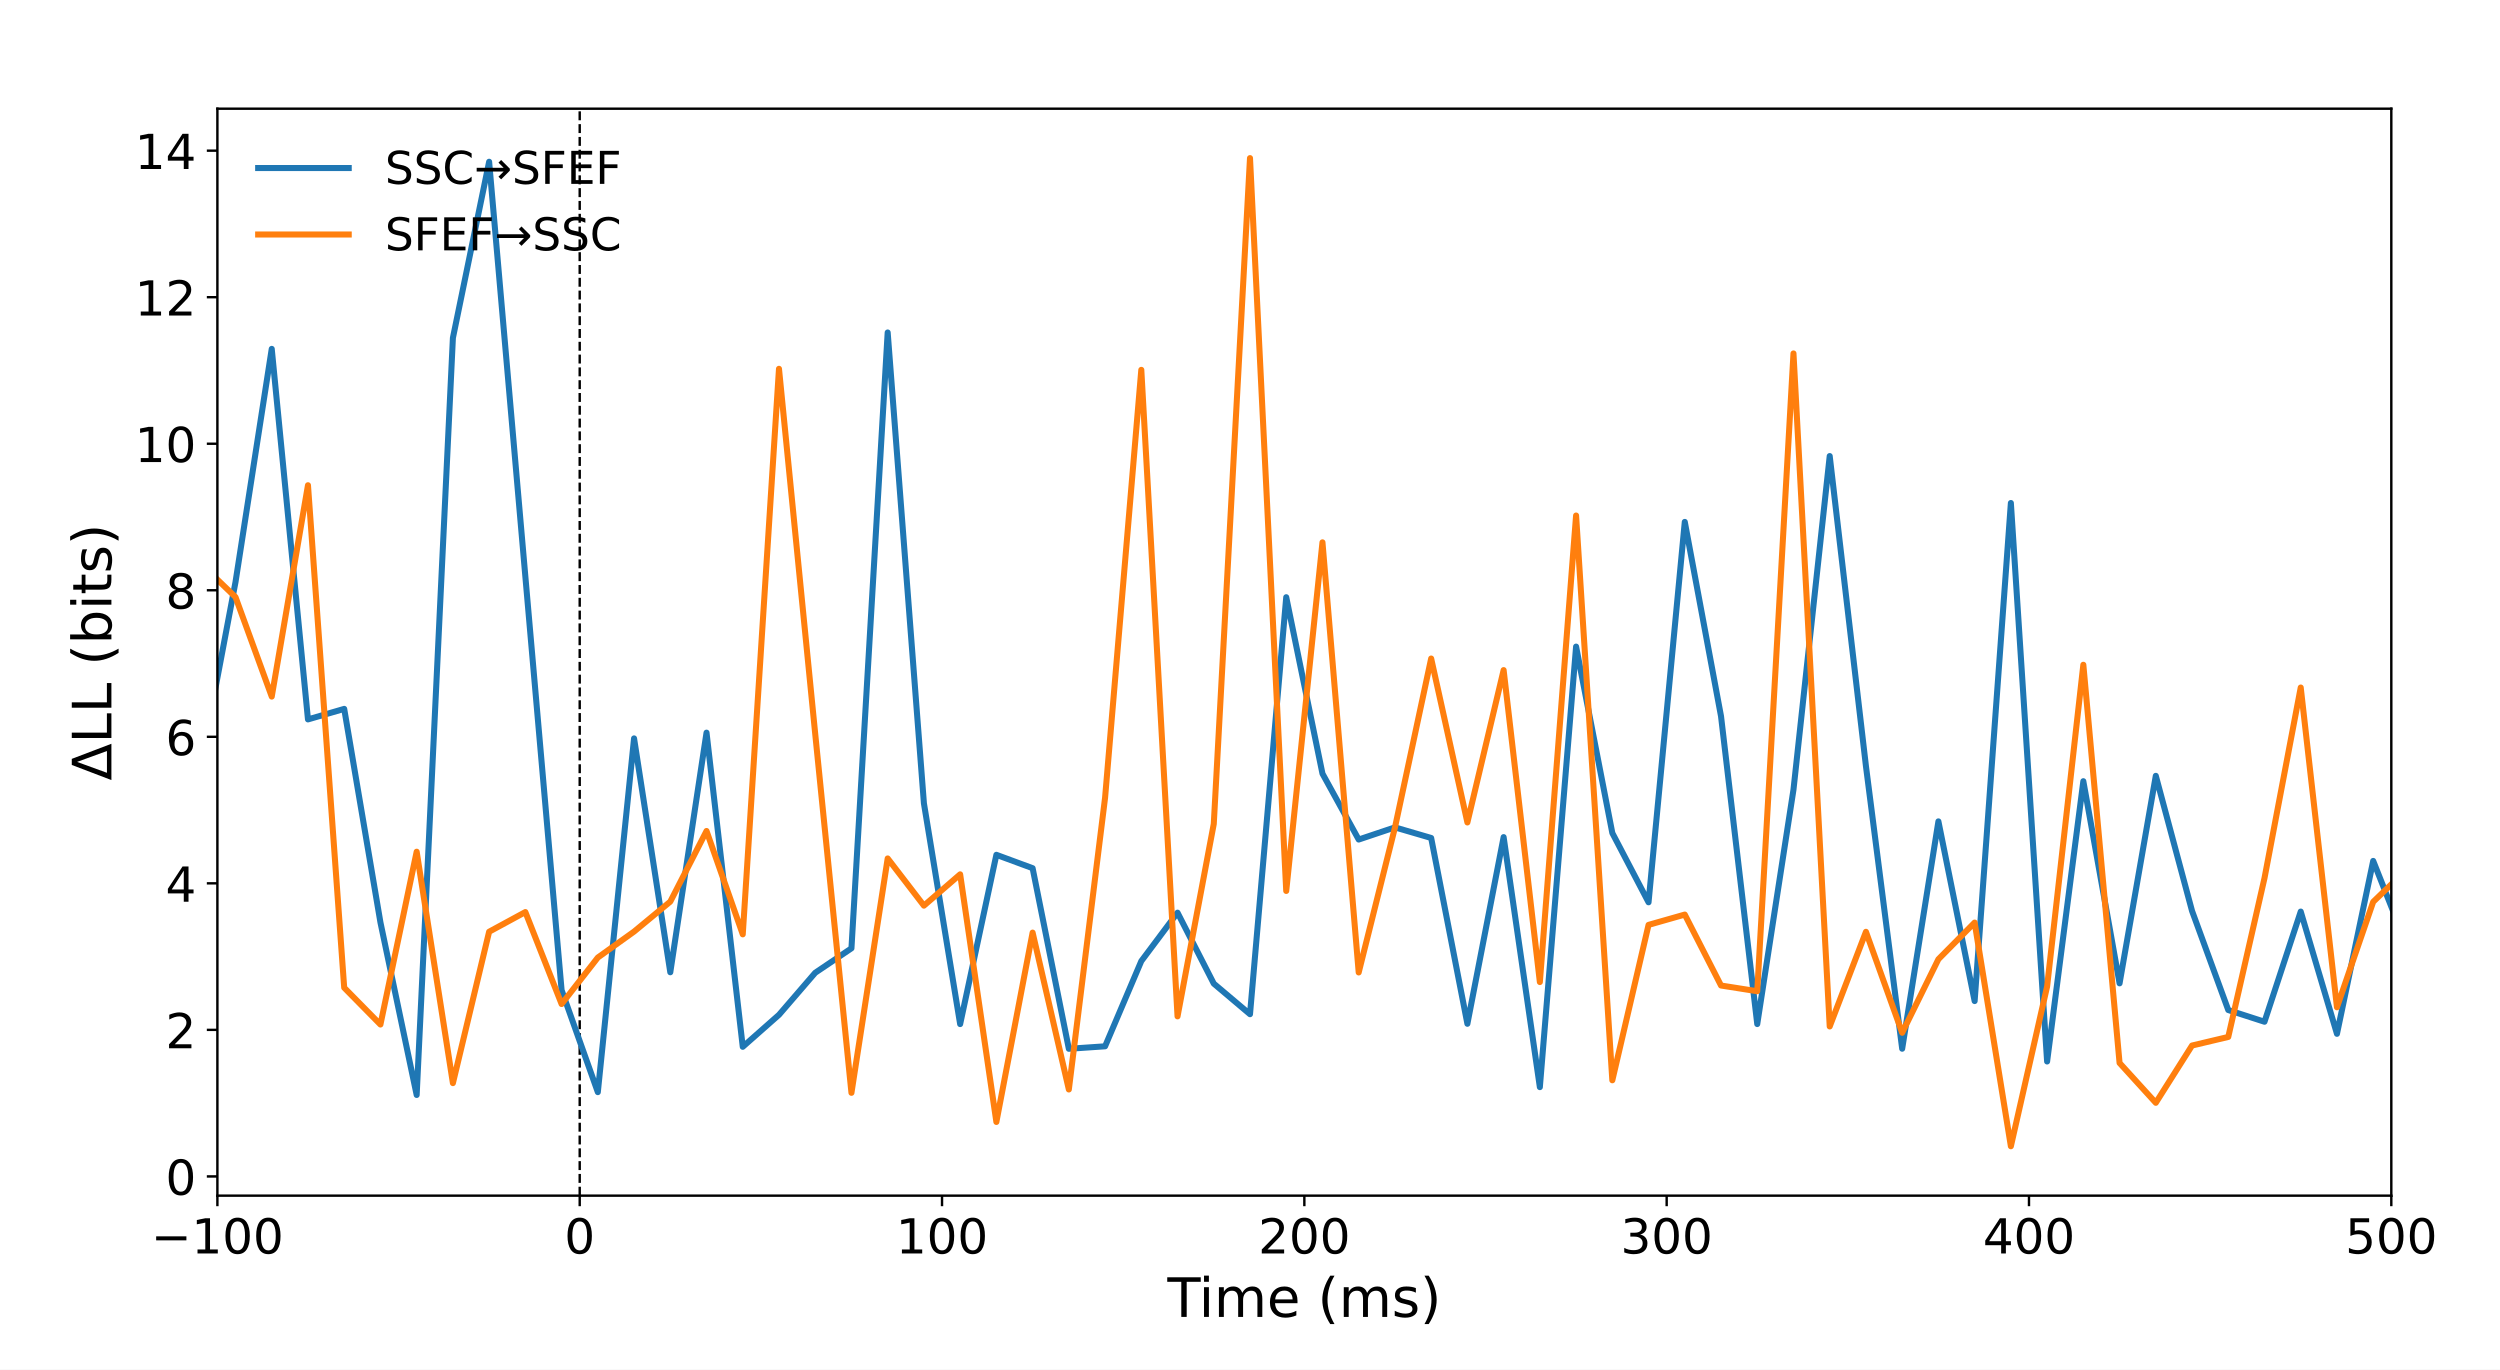
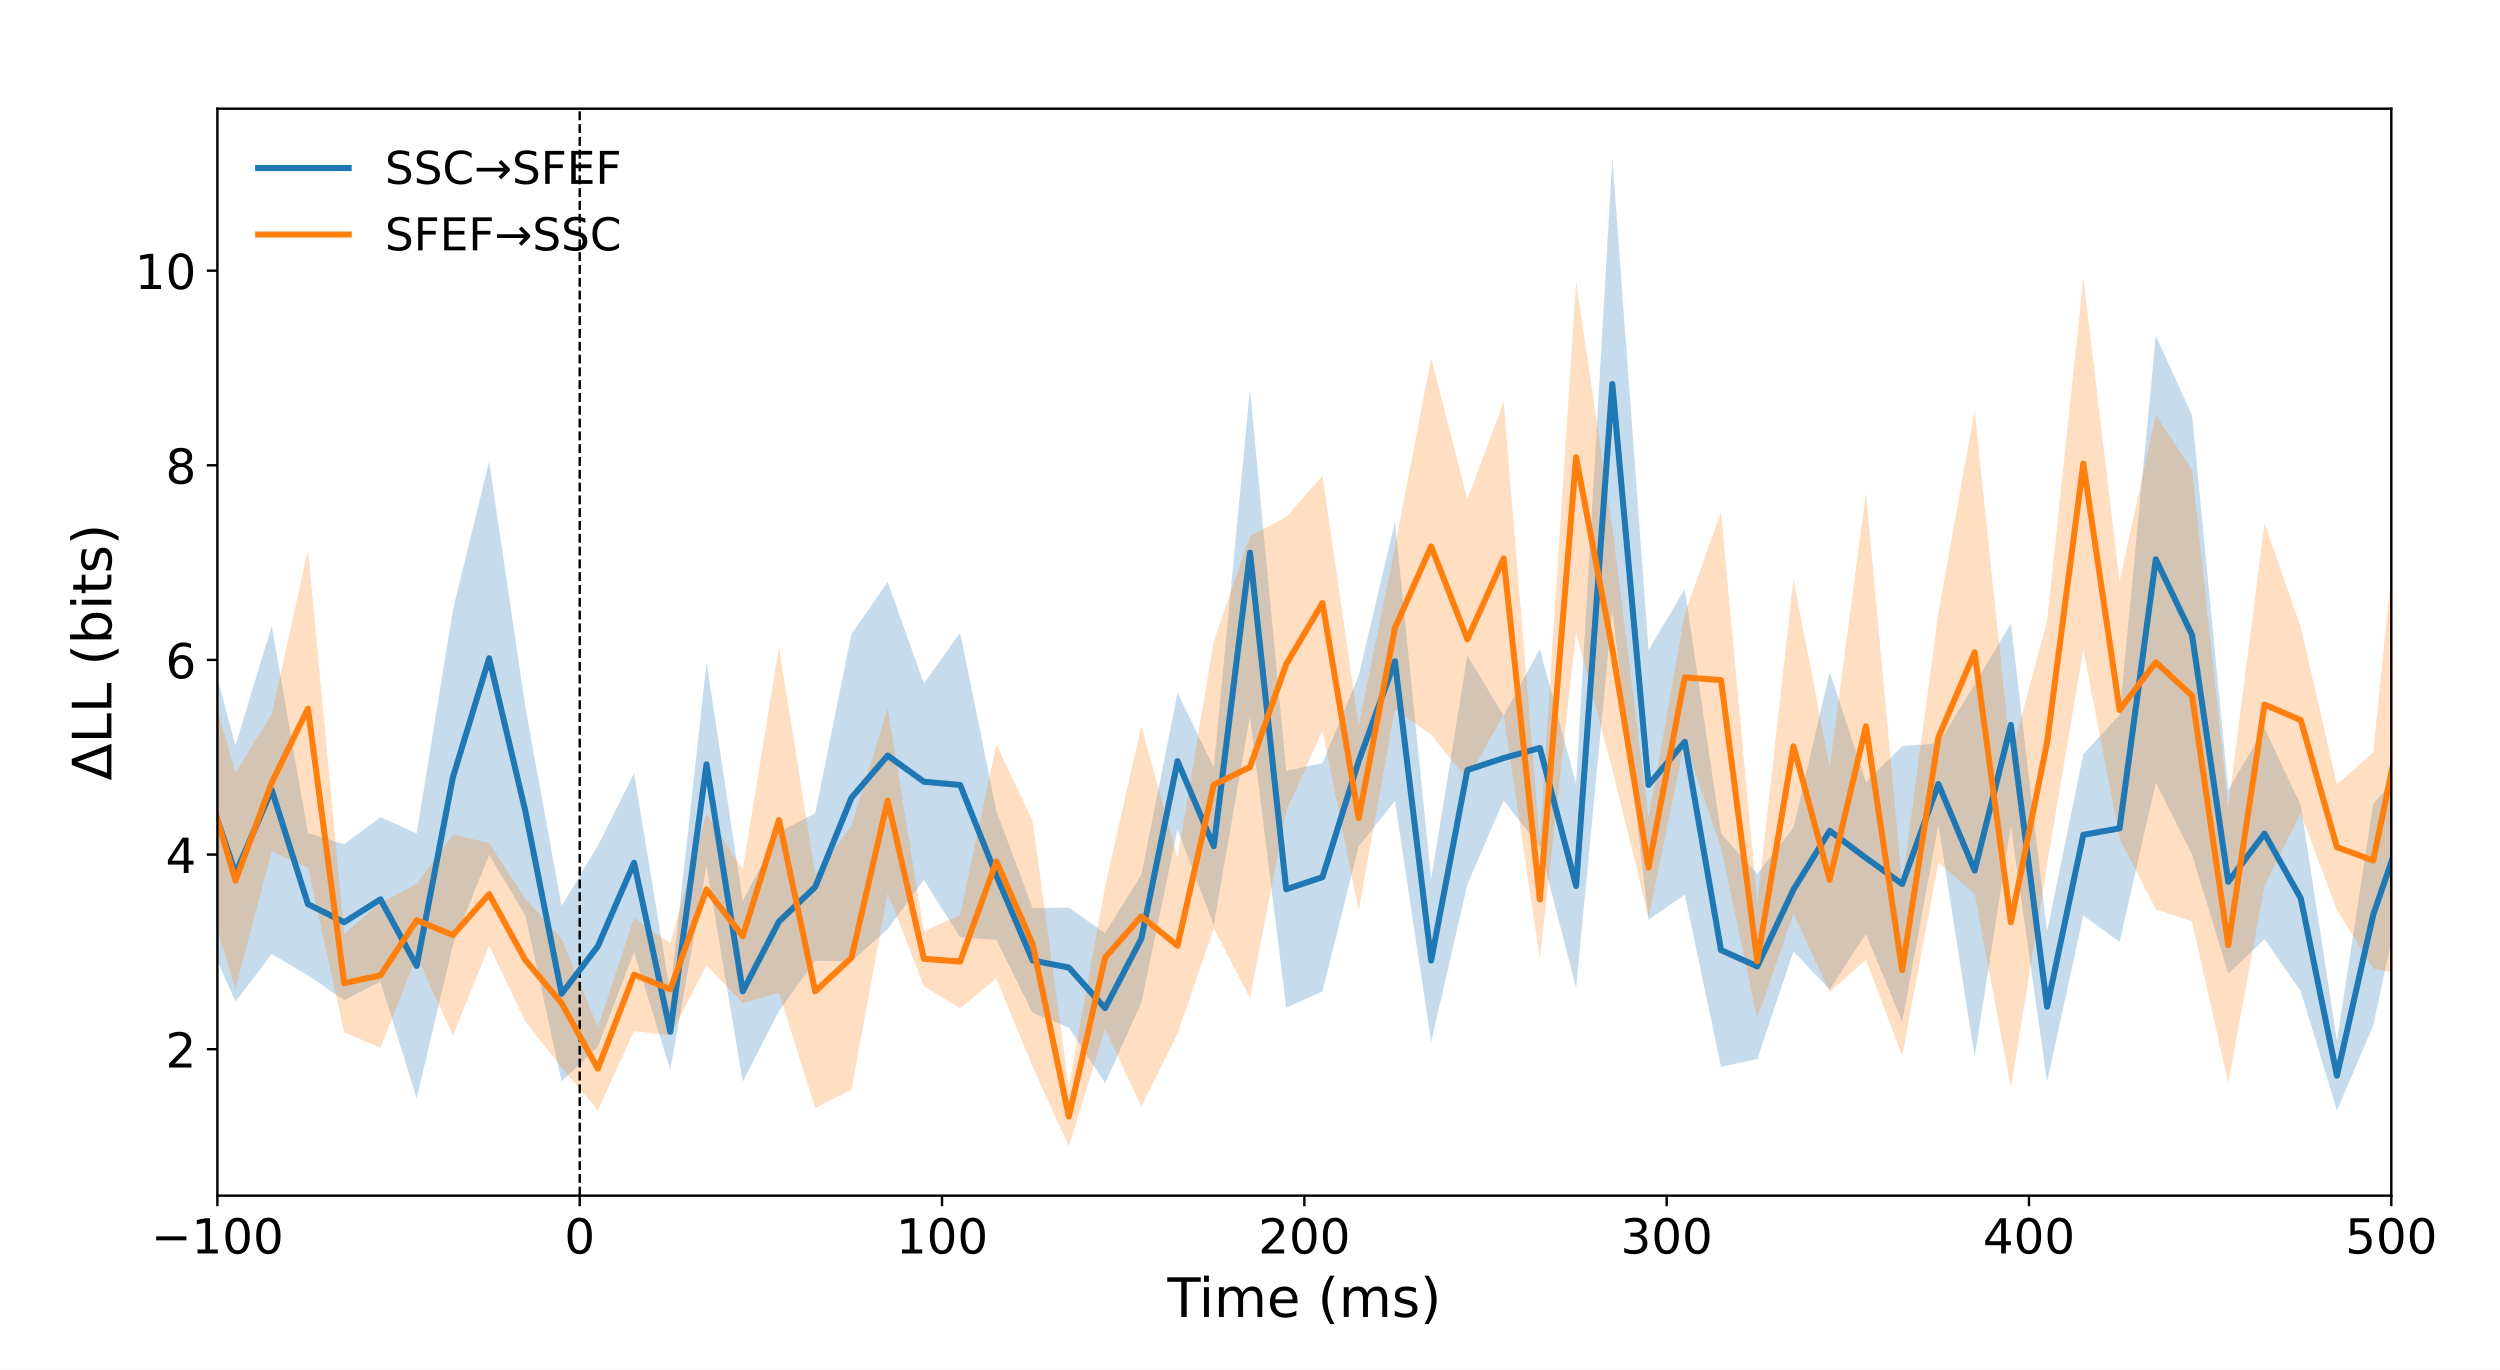
<svg xmlns="http://www.w3.org/2000/svg" xmlns:xlink="http://www.w3.org/1999/xlink" width="828pt" height="453.6pt" viewBox="0 0 828 453.6" version="1.1">
  <defs>
    <style type="text/css">*{stroke-linejoin: round; stroke-linecap: butt}</style>
  </defs>
  <g id="figure_1">
    <g id="patch_1">
      <path d="M 0 453.6  L 828 453.6  L 828 0  L 0 0  z " style="fill: #ffffff" />
    </g>
    <g id="axes_1">
      <g id="patch_2">
        <path d="M 72 396  L 792 396  L 792 36  L 72 36  z " style="fill: #ffffff" />
      </g>
-       <g id="PolyCollection_1" />
-       <g id="PolyCollection_2" />
+       <g id="PolyCollection_1">
+         <path d="M -42 302.568  L -42 354.295  L -30 303.578  L -18 306.637  L -6 315.529  L 6 349.037  L 18 278.063  L 30 324.081  L 42 341.471  L 54 341.111  L 66 304.95  L 78 331.706  L 90 315.959  L 102 323.024  L 114 331.274  L 126 325.066  L 138 363.769  L 150 312.885  L 162 283.133  L 174 303.183  L 186 358.14  L 198 346.695  L 210 315.388  L 222 354.432  L 234 286.882  L 246 358.234  L 258 334.79  L 270 318.21  L 282 318.431  L 294 307.733  L 306 291.477  L 318 310.439  L 330 311.299  L 342 335.429  L 354 340.315  L 366 358.719  L 378 332.106  L 390 274.746  L 402 306.39  L 414 237.159  L 426 333.73  L 438 328.324  L 450 280.378  L 462 265.268  L 474 345.145  L 486 292.917  L 498 265.112  L 510 280.53  L 522 327.219  L 534 202.002  L 546 304.624  L 558 296.316  L 570 353.285  L 582 350.774  L 594 315.135  L 606 327.745  L 618 309.297  L 630 338.43  L 642 273.148  L 654 350.036  L 666 273.642  L 678 358.291  L 690 303.222  L 702 311.968  L 714 259.287  L 726 283.026  L 738 322.463  L 750 311.086  L 762 328.264  L 774 367.792  L 786 339.693  L 798 283.61  L 810 334.758  L 822 328.683  L 834 295.793  L 846 329.808  L 858 290.259  L 870 341.672  L 882 335.462  L 894 282.811  L 906 321.097  L 918 281.111  L 930 367.278  L 942 318.387  L 954 301.311  L 966 329.376  L 978 312.461  L 990 308.35  L 1002 329.005  L 1014 356.318  L 1026 296.206  L 1038 316.893  L 1050 378.461  L 1062 304.834  L 1074 348.144  L 1086 281.392  L 1098 322.662  L 1110 316.905  L 1122 323.392  L 1134 274.799  L 1146 349.034  L 1146 305.293  L 1146 305.293  L 1134 168.289  L 1122 262.739  L 1110 288.316  L 1098 285.691  L 1086 221.375  L 1074 315.387  L 1062 236.646  L 1050 334.186  L 1038 273.027  L 1026 262.159  L 1014 331.252  L 1002 291.151  L 990 139.82  L 978 291.592  L 966 287.305  L 954 183.934  L 942 252.864  L 930 306.497  L 918 226.631  L 906 255.397  L 894 259.051  L 882 298.316  L 870 304.378  L 858 220.015  L 846 245.515  L 834 193.738  L 822 271.209  L 810 284.535  L 798 252.574  L 786 266.265  L 774 344.73  L 762 266.697  L 750 241.106  L 738 261.636  L 726 137.542  L 714 111.205  L 702 236.709  L 690 249.759  L 678 308.537  L 666 206.542  L 654 226.62  L 642 246.169  L 630 247.138  L 618 259.002  L 606 222.581  L 594 274.117  L 582 289.38  L 570 276.072  L 558 195.062  L 546 215.307  L 534 52.364  L 522 259.614  L 510 214.921  L 498 237.027  L 486 217.149  L 474 291.084  L 462 172.78  L 450 223.747  L 438 252.718  L 426 255.322  L 414 128.949  L 402 254.152  L 390 229.467  L 378 289.748  L 366 309.049  L 354 300.601  L 342 300.77  L 330 268.631  L 318 209.541  L 306 226.326  L 294 192.757  L 282 209.994  L 270 269.338  L 258 275.601  L 246 298.405  L 234 219.407  L 222 329.009  L 210 256.099  L 198 280.122  L 186 300.081  L 174 234.183  L 162 152.867  L 150 201.994  L 138 276.044  L 126 270.652  L 114 279.593  L 102 275.918  L 90 207.292  L 78 246.874  L 66 202.404  L 54 297.387  L 42 317.207  L 30 232.862  L 18 209.012  L 6 279.108  L -6 240.082  L -18 198.053  L -30 259.499  L -42 302.568  z " clip-path="url(#p6afe5092a2)" style="fill: #1f77b4; fill-opacity: 0.25" />
+       </g>
+       <g id="PolyCollection_2">
+         <path d="M -42 185.507  L -42 277.44  L -30 333.418  L -18 346.571  L -6 310.092  L 6 348.154  L 18 335.374  L 30 314.396  L 42 343.211  L 54 338.484  L 66 288.765  L 78 327.424  L 90 281.895  L 102 287.379  L 114 341.917  L 126 347.042  L 138 316.772  L 150 342.975  L 162 313.186  L 174 338.335  L 186 353.562  L 198 367.718  L 210 341.538  L 222 342.85  L 234 319.725  L 246 332.193  L 258 328.838  L 270 366.997  L 282 360.901  L 294 295.756  L 306 326.624  L 318 333.961  L 330 324.058  L 342 353.307  L 354 379.636  L 366 340.74  L 378 366.515  L 390 342.364  L 402 307.456  L 414 330.597  L 426 268.752  L 438 241.848  L 450 301.672  L 462 234.828  L 474 243.391  L 486 258.027  L 498 236.75  L 510 317.678  L 522 209.594  L 534 254.829  L 546 303.834  L 558 245.56  L 570 280.9  L 582 337.291  L 594 302.631  L 606 328.586  L 618 317.843  L 630 349.776  L 642 285.657  L 654 296.06  L 666 360.388  L 678 286.167  L 690 215.064  L 702 277.726  L 714 301.174  L 726 305.207  L 738 358.713  L 750 293.427  L 762 269.324  L 774 301.397  L 786 320.752  L 798 323.24  L 810 339.737  L 822 262.938  L 834 325.546  L 846 294.167  L 858 283.613  L 870 311.137  L 882 311.828  L 894 271.883  L 906 334.684  L 918 279.114  L 930 347.485  L 942 313.647  L 954 288.087  L 966 365.016  L 978 342.158  L 990 352.448  L 1002 318.563  L 1014 322.46  L 1026 316.59  L 1038 338.273  L 1050 317.429  L 1062 357.354  L 1074 317.029  L 1086 293.867  L 1098 328.448  L 1110 316.024  L 1122 311.212  L 1134 352.028  L 1146 369.735  L 1146 312.352  L 1146 312.352  L 1134 295.133  L 1122 263.664  L 1110 241.817  L 1098 289.335  L 1086 225.456  L 1074 178.032  L 1062 308.987  L 1050 278.054  L 1038 317.716  L 1026 235.685  L 1014 270.369  L 1002 237.373  L 990 299.559  L 978 298.322  L 966 339.67  L 954 160.216  L 942 245.903  L 930 303.599  L 918 196.797  L 906 250.846  L 894 145.199  L 882 221.093  L 870 232.923  L 858 226.353  L 846 166.884  L 834 250.104  L 822 207.45  L 810 277.507  L 798 130.763  L 786 249.236  L 774 259.802  L 762 207.663  L 750 173.27  L 738 267.364  L 726 155.623  L 714 137.45  L 702 192.533  L 690 92.049  L 678 205.556  L 666 250.497  L 654 136.047  L 642 202.78  L 630 292.809  L 618 163.242  L 606 254.157  L 594 191.77  L 582 299.34  L 570 169.613  L 558 203.177  L 546 270.823  L 534 174.89  L 522 93.267  L 510 278.144  L 498 133.164  L 486 165.418  L 474 118.575  L 462 181.185  L 450 240.261  L 438 157.61  L 426 171.178  L 414 177.553  L 402 212.38  L 390 284.081  L 378 240.443  L 366 293.586  L 354 359.945  L 342 271.928  L 330 246.513  L 318 302.942  L 306 308.514  L 294 234.45  L 282 273.527  L 270 289.681  L 258 214.413  L 246 287.946  L 234 269.488  L 222 312.437  L 210 304.034  L 198 340.149  L 186 310.913  L 174 297.692  L 162 279.16  L 150 276.458  L 138 292.737  L 126 299.06  L 114 309.288  L 102 182.042  L 90 236.459  L 78 255.829  L 66 214.005  L 54 239.965  L 42 328.935  L 30 287.692  L 18 279.846  L 6 282.793  L -6 265.855  L -18 303.022  L -30 284.892  L -42 185.507  z " clip-path="url(#p6afe5092a2)" style="fill: #ff7f0e; fill-opacity: 0.25" />
+       </g>
      <g id="matplotlib.axis_1">
        <g id="xtick_1">
          <g id="line2d_1">
            <defs>
-               <path id="m6b3ba8a323" d="M 0 0  L 0 3.5  " style="stroke: #000000; stroke-width: 0.8" />
-             </defs>
-             <g>
-               <use xlink:href="#m6b3ba8a323" x="72" y="396" style="stroke: #000000; stroke-width: 0.8" />
+               <path id="m793fadb305" d="M 0 0  L 0 3.5  " style="stroke: #000000; stroke-width: 0.8" />
+             </defs>
+             <g>
+               <use xlink:href="#m793fadb305" x="72" y="396" style="stroke: #000000; stroke-width: 0.8" />
            </g>
          </g>
          <g id="text_1">
            <g transform="translate(50.02625 415.1575) scale(0.16 -0.16)">
              <defs>
                <path id="DejaVuSans-2212" d="M 678 2272  L 4684 2272  L 4684 1741  L 678 1741  L 678 2272  z " transform="scale(0.015625)" />
                <path id="DejaVuSans-31" d="M 794 531  L 1825 531  L 1825 4091  L 703 3866  L 703 4441  L 1819 4666  L 2450 4666  L 2450 531  L 3481 531  L 3481 0  L 794 0  L 794 531  z " transform="scale(0.015625)" />
                <path id="DejaVuSans-30" d="M 2034 4250  Q 1547 4250 1301 3770  Q 1056 3291 1056 2328  Q 1056 1369 1301 889  Q 1547 409 2034 409  Q 2525 409 2770 889  Q 3016 1369 3016 2328  Q 3016 3291 2770 3770  Q 2525 4250 2034 4250  z M 2034 4750  Q 2819 4750 3233 4129  Q 3647 3509 3647 2328  Q 3647 1150 3233 529  Q 2819 -91 2034 -91  Q 1250 -91 836 529  Q 422 1150 422 2328  Q 422 3509 836 4129  Q 1250 4750 2034 4750  z " transform="scale(0.015625)" />
              </defs>
              <use xlink:href="#DejaVuSans-2212" />
              <use xlink:href="#DejaVuSans-31" x="83.789" />
              <use xlink:href="#DejaVuSans-30" x="147.412" />
              <use xlink:href="#DejaVuSans-30" x="211.035" />
            </g>
          </g>
        </g>
        <g id="xtick_2">
          <g id="line2d_2">
            <g>
-               <use xlink:href="#m6b3ba8a323" x="192" y="396" style="stroke: #000000; stroke-width: 0.8" />
+               <use xlink:href="#m793fadb305" x="192" y="396" style="stroke: #000000; stroke-width: 0.8" />
            </g>
          </g>
          <g id="text_2">
            <g transform="translate(186.91 415.1575) scale(0.16 -0.16)">
              <use xlink:href="#DejaVuSans-30" />
            </g>
          </g>
        </g>
        <g id="xtick_3">
          <g id="line2d_3">
            <g>
-               <use xlink:href="#m6b3ba8a323" x="312" y="396" style="stroke: #000000; stroke-width: 0.8" />
+               <use xlink:href="#m793fadb305" x="312" y="396" style="stroke: #000000; stroke-width: 0.8" />
            </g>
          </g>
          <g id="text_3">
            <g transform="translate(296.73 415.1575) scale(0.16 -0.16)">
              <use xlink:href="#DejaVuSans-31" />
              <use xlink:href="#DejaVuSans-30" x="63.623" />
              <use xlink:href="#DejaVuSans-30" x="127.246" />
            </g>
          </g>
        </g>
        <g id="xtick_4">
          <g id="line2d_4">
            <g>
-               <use xlink:href="#m6b3ba8a323" x="432" y="396" style="stroke: #000000; stroke-width: 0.8" />
+               <use xlink:href="#m793fadb305" x="432" y="396" style="stroke: #000000; stroke-width: 0.8" />
            </g>
          </g>
          <g id="text_4">
            <g transform="translate(416.73 415.1575) scale(0.16 -0.16)">
              <defs>
                <path id="DejaVuSans-32" d="M 1228 531  L 3431 531  L 3431 0  L 469 0  L 469 531  Q 828 903 1448 1529  Q 2069 2156 2228 2338  Q 2531 2678 2651 2914  Q 2772 3150 2772 3378  Q 2772 3750 2511 3984  Q 2250 4219 1831 4219  Q 1534 4219 1204 4116  Q 875 4013 500 3803  L 500 4441  Q 881 4594 1212 4672  Q 1544 4750 1819 4750  Q 2544 4750 2975 4387  Q 3406 4025 3406 3419  Q 3406 3131 3298 2873  Q 3191 2616 2906 2266  Q 2828 2175 2409 1742  Q 1991 1309 1228 531  z " transform="scale(0.015625)" />
              </defs>
              <use xlink:href="#DejaVuSans-32" />
              <use xlink:href="#DejaVuSans-30" x="63.623" />
              <use xlink:href="#DejaVuSans-30" x="127.246" />
            </g>
          </g>
        </g>
        <g id="xtick_5">
          <g id="line2d_5">
            <g>
-               <use xlink:href="#m6b3ba8a323" x="552" y="396" style="stroke: #000000; stroke-width: 0.8" />
+               <use xlink:href="#m793fadb305" x="552" y="396" style="stroke: #000000; stroke-width: 0.8" />
            </g>
          </g>
          <g id="text_5">
            <g transform="translate(536.73 415.1575) scale(0.16 -0.16)">
              <defs>
                <path id="DejaVuSans-33" d="M 2597 2516  Q 3050 2419 3304 2112  Q 3559 1806 3559 1356  Q 3559 666 3084 287  Q 2609 -91 1734 -91  Q 1441 -91 1130 -33  Q 819 25 488 141  L 488 750  Q 750 597 1062 519  Q 1375 441 1716 441  Q 2309 441 2620 675  Q 2931 909 2931 1356  Q 2931 1769 2642 2001  Q 2353 2234 1838 2234  L 1294 2234  L 1294 2753  L 1863 2753  Q 2328 2753 2575 2939  Q 2822 3125 2822 3475  Q 2822 3834 2567 4026  Q 2313 4219 1838 4219  Q 1578 4219 1281 4162  Q 984 4106 628 3988  L 628 4550  Q 988 4650 1302 4700  Q 1616 4750 1894 4750  Q 2613 4750 3031 4423  Q 3450 4097 3450 3541  Q 3450 3153 3228 2886  Q 3006 2619 2597 2516  z " transform="scale(0.015625)" />
              </defs>
              <use xlink:href="#DejaVuSans-33" />
              <use xlink:href="#DejaVuSans-30" x="63.623" />
              <use xlink:href="#DejaVuSans-30" x="127.246" />
            </g>
          </g>
        </g>
        <g id="xtick_6">
          <g id="line2d_6">
            <g>
-               <use xlink:href="#m6b3ba8a323" x="672" y="396" style="stroke: #000000; stroke-width: 0.8" />
+               <use xlink:href="#m793fadb305" x="672" y="396" style="stroke: #000000; stroke-width: 0.8" />
            </g>
          </g>
          <g id="text_6">
            <g transform="translate(656.73 415.1575) scale(0.16 -0.16)">
              <defs>
                <path id="DejaVuSans-34" d="M 2419 4116  L 825 1625  L 2419 1625  L 2419 4116  z M 2253 4666  L 3047 4666  L 3047 1625  L 3713 1625  L 3713 1100  L 3047 1100  L 3047 0  L 2419 0  L 2419 1100  L 313 1100  L 313 1709  L 2253 4666  z " transform="scale(0.015625)" />
              </defs>
              <use xlink:href="#DejaVuSans-34" />
              <use xlink:href="#DejaVuSans-30" x="63.623" />
              <use xlink:href="#DejaVuSans-30" x="127.246" />
            </g>
          </g>
        </g>
        <g id="xtick_7">
          <g id="line2d_7">
            <g>
-               <use xlink:href="#m6b3ba8a323" x="792" y="396" style="stroke: #000000; stroke-width: 0.8" />
+               <use xlink:href="#m793fadb305" x="792" y="396" style="stroke: #000000; stroke-width: 0.8" />
            </g>
          </g>
          <g id="text_7">
            <g transform="translate(776.73 415.1575) scale(0.16 -0.16)">
              <defs>
                <path id="DejaVuSans-35" d="M 691 4666  L 3169 4666  L 3169 4134  L 1269 4134  L 1269 2991  Q 1406 3038 1543 3061  Q 1681 3084 1819 3084  Q 2600 3084 3056 2656  Q 3513 2228 3513 1497  Q 3513 744 3044 326  Q 2575 -91 1722 -91  Q 1428 -91 1123 -41  Q 819 9 494 109  L 494 744  Q 775 591 1075 516  Q 1375 441 1709 441  Q 2250 441 2565 725  Q 2881 1009 2881 1497  Q 2881 1984 2565 2268  Q 2250 2553 1709 2553  Q 1456 2553 1204 2497  Q 953 2441 691 2322  L 691 4666  z " transform="scale(0.015625)" />
              </defs>
              <use xlink:href="#DejaVuSans-35" />
              <use xlink:href="#DejaVuSans-30" x="63.623" />
              <use xlink:href="#DejaVuSans-30" x="127.246" />
            </g>
          </g>
        </g>
        <g id="text_8">
          <g transform="translate(386.6414 436.1622) scale(0.18 -0.18)">
            <defs>
              <path id="DejaVuSans-54" d="M -19 4666  L 3928 4666  L 3928 4134  L 2272 4134  L 2272 0  L 1638 0  L 1638 4134  L -19 4134  L -19 4666  z " transform="scale(0.015625)" />
              <path id="DejaVuSans-69" d="M 603 3500  L 1178 3500  L 1178 0  L 603 0  L 603 3500  z M 603 4863  L 1178 4863  L 1178 4134  L 603 4134  L 603 4863  z " transform="scale(0.015625)" />
              <path id="DejaVuSans-6d" d="M 3328 2828  Q 3544 3216 3844 3400  Q 4144 3584 4550 3584  Q 5097 3584 5394 3201  Q 5691 2819 5691 2113  L 5691 0  L 5113 0  L 5113 2094  Q 5113 2597 4934 2840  Q 4756 3084 4391 3084  Q 3944 3084 3684 2787  Q 3425 2491 3425 1978  L 3425 0  L 2847 0  L 2847 2094  Q 2847 2600 2669 2842  Q 2491 3084 2119 3084  Q 1678 3084 1418 2786  Q 1159 2488 1159 1978  L 1159 0  L 581 0  L 581 3500  L 1159 3500  L 1159 2956  Q 1356 3278 1631 3431  Q 1906 3584 2284 3584  Q 2666 3584 2933 3390  Q 3200 3197 3328 2828  z " transform="scale(0.015625)" />
              <path id="DejaVuSans-65" d="M 3597 1894  L 3597 1613  L 953 1613  Q 991 1019 1311 708  Q 1631 397 2203 397  Q 2534 397 2845 478  Q 3156 559 3463 722  L 3463 178  Q 3153 47 2828 -22  Q 2503 -91 2169 -91  Q 1331 -91 842 396  Q 353 884 353 1716  Q 353 2575 817 3079  Q 1281 3584 2069 3584  Q 2775 3584 3186 3129  Q 3597 2675 3597 1894  z M 3022 2063  Q 3016 2534 2758 2815  Q 2500 3097 2075 3097  Q 1594 3097 1305 2825  Q 1016 2553 972 2059  L 3022 2063  z " transform="scale(0.015625)" />
              <path id="DejaVuSans-20" transform="scale(0.015625)" />
              <path id="DejaVuSans-28" d="M 1984 4856  Q 1566 4138 1362 3434  Q 1159 2731 1159 2009  Q 1159 1288 1364 580  Q 1569 -128 1984 -844  L 1484 -844  Q 1016 -109 783 600  Q 550 1309 550 2009  Q 550 2706 781 3412  Q 1013 4119 1484 4856  L 1984 4856  z " transform="scale(0.015625)" />
              <path id="DejaVuSans-73" d="M 2834 3397  L 2834 2853  Q 2591 2978 2328 3040  Q 2066 3103 1784 3103  Q 1356 3103 1142 2972  Q 928 2841 928 2578  Q 928 2378 1081 2264  Q 1234 2150 1697 2047  L 1894 2003  Q 2506 1872 2764 1633  Q 3022 1394 3022 966  Q 3022 478 2636 193  Q 2250 -91 1575 -91  Q 1294 -91 989 -36  Q 684 19 347 128  L 347 722  Q 666 556 975 473  Q 1284 391 1588 391  Q 1994 391 2212 530  Q 2431 669 2431 922  Q 2431 1156 2273 1281  Q 2116 1406 1581 1522  L 1381 1569  Q 847 1681 609 1914  Q 372 2147 372 2553  Q 372 3047 722 3315  Q 1072 3584 1716 3584  Q 2034 3584 2315 3537  Q 2597 3491 2834 3397  z " transform="scale(0.015625)" />
              <path id="DejaVuSans-29" d="M 513 4856  L 1013 4856  Q 1481 4119 1714 3412  Q 1947 2706 1947 2009  Q 1947 1309 1714 600  Q 1481 -109 1013 -844  L 513 -844  Q 928 -128 1133 580  Q 1338 1288 1338 2009  Q 1338 2731 1133 3434  Q 928 4138 513 4856  z " transform="scale(0.015625)" />
            </defs>
            <use xlink:href="#DejaVuSans-54" />
            <use xlink:href="#DejaVuSans-69" x="57.959" />
            <use xlink:href="#DejaVuSans-6d" x="85.742" />
            <use xlink:href="#DejaVuSans-65" x="183.154" />
            <use xlink:href="#DejaVuSans-20" x="244.678" />
            <use xlink:href="#DejaVuSans-28" x="276.465" />
            <use xlink:href="#DejaVuSans-6d" x="315.479" />
            <use xlink:href="#DejaVuSans-73" x="412.891" />
            <use xlink:href="#DejaVuSans-29" x="464.99" />
          </g>
        </g>
      </g>
      <g id="matplotlib.axis_2">
        <g id="ytick_1">
          <g id="line2d_8">
            <defs>
-               <path id="m981b93da5c" d="M 0 0  L -3.5 0  " style="stroke: #000000; stroke-width: 0.8" />
-             </defs>
-             <g>
-               <use xlink:href="#m981b93da5c" x="72" y="389.634" style="stroke: #000000; stroke-width: 0.8" />
+               <path id="m6cbf7c91c3" d="M 0 0  L -3.5 0  " style="stroke: #000000; stroke-width: 0.8" />
+             </defs>
+             <g>
+               <use xlink:href="#m6cbf7c91c3" x="72" y="347.494" style="stroke: #000000; stroke-width: 0.8" />
            </g>
          </g>
          <g id="text_9">
-             <g transform="translate(54.82 395.7128) scale(0.16 -0.16)">
-               <use xlink:href="#DejaVuSans-30" />
+             <g transform="translate(54.82 353.5724) scale(0.16 -0.16)">
+               <use xlink:href="#DejaVuSans-32" />
            </g>
          </g>
        </g>
        <g id="ytick_2">
          <g id="line2d_9">
            <g>
-               <use xlink:href="#m981b93da5c" x="72" y="341.1" style="stroke: #000000; stroke-width: 0.8" />
+               <use xlink:href="#m6cbf7c91c3" x="72" y="283.032" style="stroke: #000000; stroke-width: 0.8" />
            </g>
          </g>
          <g id="text_10">
-             <g transform="translate(54.82 347.1785) scale(0.16 -0.16)">
-               <use xlink:href="#DejaVuSans-32" />
+             <g transform="translate(54.82 289.1106) scale(0.16 -0.16)">
+               <use xlink:href="#DejaVuSans-34" />
            </g>
          </g>
        </g>
        <g id="ytick_3">
          <g id="line2d_10">
            <g>
-               <use xlink:href="#m981b93da5c" x="72" y="292.565" style="stroke: #000000; stroke-width: 0.8" />
+               <use xlink:href="#m6cbf7c91c3" x="72" y="218.57" style="stroke: #000000; stroke-width: 0.8" />
            </g>
          </g>
          <g id="text_11">
-             <g transform="translate(54.82 298.6441) scale(0.16 -0.16)">
-               <use xlink:href="#DejaVuSans-34" />
+             <g transform="translate(54.82 224.6489) scale(0.16 -0.16)">
+               <defs>
+                 <path id="DejaVuSans-36" d="M 2113 2584  Q 1688 2584 1439 2293  Q 1191 2003 1191 1497  Q 1191 994 1439 701  Q 1688 409 2113 409  Q 2538 409 2786 701  Q 3034 994 3034 1497  Q 3034 2003 2786 2293  Q 2538 2584 2113 2584  z M 3366 4563  L 3366 3988  Q 3128 4100 2886 4159  Q 2644 4219 2406 4219  Q 1781 4219 1451 3797  Q 1122 3375 1075 2522  Q 1259 2794 1537 2939  Q 1816 3084 2150 3084  Q 2853 3084 3261 2657  Q 3669 2231 3669 1497  Q 3669 778 3244 343  Q 2819 -91 2113 -91  Q 1303 -91 875 529  Q 447 1150 447 2328  Q 447 3434 972 4092  Q 1497 4750 2381 4750  Q 2619 4750 2861 4703  Q 3103 4656 3366 4563  z " transform="scale(0.015625)" />
+               </defs>
+               <use xlink:href="#DejaVuSans-36" />
            </g>
          </g>
        </g>
        <g id="ytick_4">
          <g id="line2d_11">
            <g>
-               <use xlink:href="#m981b93da5c" x="72" y="244.031" style="stroke: #000000; stroke-width: 0.8" />
+               <use xlink:href="#m6cbf7c91c3" x="72" y="154.108" style="stroke: #000000; stroke-width: 0.8" />
            </g>
          </g>
          <g id="text_12">
-             <g transform="translate(54.82 250.1098) scale(0.16 -0.16)">
-               <defs>
-                 <path id="DejaVuSans-36" d="M 2113 2584  Q 1688 2584 1439 2293  Q 1191 2003 1191 1497  Q 1191 994 1439 701  Q 1688 409 2113 409  Q 2538 409 2786 701  Q 3034 994 3034 1497  Q 3034 2003 2786 2293  Q 2538 2584 2113 2584  z M 3366 4563  L 3366 3988  Q 3128 4100 2886 4159  Q 2644 4219 2406 4219  Q 1781 4219 1451 3797  Q 1122 3375 1075 2522  Q 1259 2794 1537 2939  Q 1816 3084 2150 3084  Q 2853 3084 3261 2657  Q 3669 2231 3669 1497  Q 3669 778 3244 343  Q 2819 -91 2113 -91  Q 1303 -91 875 529  Q 447 1150 447 2328  Q 447 3434 972 4092  Q 1497 4750 2381 4750  Q 2619 4750 2861 4703  Q 3103 4656 3366 4563  z " transform="scale(0.015625)" />
-               </defs>
-               <use xlink:href="#DejaVuSans-36" />
+             <g transform="translate(54.82 160.1871) scale(0.16 -0.16)">
+               <defs>
+                 <path id="DejaVuSans-38" d="M 2034 2216  Q 1584 2216 1326 1975  Q 1069 1734 1069 1313  Q 1069 891 1326 650  Q 1584 409 2034 409  Q 2484 409 2743 651  Q 3003 894 3003 1313  Q 3003 1734 2745 1975  Q 2488 2216 2034 2216  z M 1403 2484  Q 997 2584 770 2862  Q 544 3141 544 3541  Q 544 4100 942 4425  Q 1341 4750 2034 4750  Q 2731 4750 3128 4425  Q 3525 4100 3525 3541  Q 3525 3141 3298 2862  Q 3072 2584 2669 2484  Q 3125 2378 3379 2068  Q 3634 1759 3634 1313  Q 3634 634 3220 271  Q 2806 -91 2034 -91  Q 1263 -91 848 271  Q 434 634 434 1313  Q 434 1759 690 2068  Q 947 2378 1403 2484  z M 1172 3481  Q 1172 3119 1398 2916  Q 1625 2713 2034 2713  Q 2441 2713 2670 2916  Q 2900 3119 2900 3481  Q 2900 3844 2670 4047  Q 2441 4250 2034 4250  Q 1625 4250 1398 4047  Q 1172 3844 1172 3481  z " transform="scale(0.015625)" />
+               </defs>
+               <use xlink:href="#DejaVuSans-38" />
            </g>
          </g>
        </g>
        <g id="ytick_5">
          <g id="line2d_12">
            <g>
-               <use xlink:href="#m981b93da5c" x="72" y="195.497" style="stroke: #000000; stroke-width: 0.8" />
+               <use xlink:href="#m6cbf7c91c3" x="72" y="89.647" style="stroke: #000000; stroke-width: 0.8" />
            </g>
          </g>
          <g id="text_13">
-             <g transform="translate(54.82 201.5755) scale(0.16 -0.16)">
-               <defs>
-                 <path id="DejaVuSans-38" d="M 2034 2216  Q 1584 2216 1326 1975  Q 1069 1734 1069 1313  Q 1069 891 1326 650  Q 1584 409 2034 409  Q 2484 409 2743 651  Q 3003 894 3003 1313  Q 3003 1734 2745 1975  Q 2488 2216 2034 2216  z M 1403 2484  Q 997 2584 770 2862  Q 544 3141 544 3541  Q 544 4100 942 4425  Q 1341 4750 2034 4750  Q 2731 4750 3128 4425  Q 3525 4100 3525 3541  Q 3525 3141 3298 2862  Q 3072 2584 2669 2484  Q 3125 2378 3379 2068  Q 3634 1759 3634 1313  Q 3634 634 3220 271  Q 2806 -91 2034 -91  Q 1263 -91 848 271  Q 434 634 434 1313  Q 434 1759 690 2068  Q 947 2378 1403 2484  z M 1172 3481  Q 1172 3119 1398 2916  Q 1625 2713 2034 2713  Q 2441 2713 2670 2916  Q 2900 3119 2900 3481  Q 2900 3844 2670 4047  Q 2441 4250 2034 4250  Q 1625 4250 1398 4047  Q 1172 3844 1172 3481  z " transform="scale(0.015625)" />
-               </defs>
-               <use xlink:href="#DejaVuSans-38" />
-             </g>
-           </g>
-         </g>
-         <g id="ytick_6">
-           <g id="line2d_13">
-             <g>
-               <use xlink:href="#m981b93da5c" x="72" y="146.962" style="stroke: #000000; stroke-width: 0.8" />
-             </g>
-           </g>
-           <g id="text_14">
-             <g transform="translate(44.64 153.0411) scale(0.16 -0.16)">
+             <g transform="translate(44.64 95.72533) scale(0.16 -0.16)">
              <use xlink:href="#DejaVuSans-31" />
              <use xlink:href="#DejaVuSans-30" x="63.623" />
            </g>
          </g>
        </g>
-         <g id="ytick_7">
-           <g id="line2d_14">
-             <g>
-               <use xlink:href="#m981b93da5c" x="72" y="98.428" style="stroke: #000000; stroke-width: 0.8" />
-             </g>
-           </g>
-           <g id="text_15">
-             <g transform="translate(44.64 104.5068) scale(0.16 -0.16)">
-               <use xlink:href="#DejaVuSans-31" />
-               <use xlink:href="#DejaVuSans-32" x="63.623" />
-             </g>
-           </g>
-         </g>
-         <g id="ytick_8">
-           <g id="line2d_15">
-             <g>
-               <use xlink:href="#m981b93da5c" x="72" y="49.894" style="stroke: #000000; stroke-width: 0.8" />
-             </g>
-           </g>
-           <g id="text_16">
-             <g transform="translate(44.64 55.97246) scale(0.16 -0.16)">
-               <use xlink:href="#DejaVuSans-31" />
-               <use xlink:href="#DejaVuSans-34" x="63.623" />
-             </g>
-           </g>
-         </g>
-         <g id="text_17">
+         <g id="text_14">
          <g transform="translate(36.89656 258.4997) rotate(-90) scale(0.18 -0.18)">
            <defs>
              <path id="DejaVuSans-394" d="M 2188 4044  L 906 525  L 3472 525  L 2188 4044  z M 50 0  L 1831 4666  L 2547 4666  L 4325 0  L 50 0  z " transform="scale(0.015625)" />
              <path id="DejaVuSans-4c" d="M 628 4666  L 1259 4666  L 1259 531  L 3531 531  L 3531 0  L 628 0  L 628 4666  z " transform="scale(0.015625)" />
              <path id="DejaVuSans-62" d="M 3116 1747  Q 3116 2381 2855 2742  Q 2594 3103 2138 3103  Q 1681 3103 1420 2742  Q 1159 2381 1159 1747  Q 1159 1113 1420 752  Q 1681 391 2138 391  Q 2594 391 2855 752  Q 3116 1113 3116 1747  z M 1159 2969  Q 1341 3281 1617 3432  Q 1894 3584 2278 3584  Q 2916 3584 3314 3078  Q 3713 2572 3713 1747  Q 3713 922 3314 415  Q 2916 -91 2278 -91  Q 1894 -91 1617 61  Q 1341 213 1159 525  L 1159 0  L 581 0  L 581 4863  L 1159 4863  L 1159 2969  z " transform="scale(0.015625)" />
              <path id="DejaVuSans-74" d="M 1172 4494  L 1172 3500  L 2356 3500  L 2356 3053  L 1172 3053  L 1172 1153  Q 1172 725 1289 603  Q 1406 481 1766 481  L 2356 481  L 2356 0  L 1766 0  Q 1100 0 847 248  Q 594 497 594 1153  L 594 3053  L 172 3053  L 172 3500  L 594 3500  L 594 4494  L 1172 4494  z " transform="scale(0.015625)" />
            </defs>
            <use xlink:href="#DejaVuSans-394" />
            <use xlink:href="#DejaVuSans-4c" x="68.408" />
            <use xlink:href="#DejaVuSans-4c" x="124.121" />
            <use xlink:href="#DejaVuSans-20" x="179.834" />
            <use xlink:href="#DejaVuSans-28" x="211.621" />
            <use xlink:href="#DejaVuSans-62" x="250.635" />
            <use xlink:href="#DejaVuSans-69" x="314.111" />
            <use xlink:href="#DejaVuSans-74" x="341.895" />
            <use xlink:href="#DejaVuSans-73" x="381.104" />
            <use xlink:href="#DejaVuSans-29" x="433.203" />
          </g>
        </g>
      </g>
-       <g id="line2d_16">
-         <path d="M 192 396  L 192 36  " clip-path="url(#pb798a4b5db)" style="fill: none; stroke-dasharray: 2.96,1.28; stroke-dashoffset: 0; stroke: #000000; stroke-width: 0.8" />
-       </g>
-       <g id="line2d_17">
-         <path d="M -1 346.216  L 6 361.182  L 18 276.155  L 30 154.213  L 42 343.255  L 54 270.409  L 66 256.224  L 78 192.767  L 90 115.549  L 102 238.267  L 114 234.782  L 126 305.501  L 138 362.654  L 150 111.921  L 162 53.574  L 174 190.984  L 186 327.929  L 198 361.717  L 210 244.557  L 222 322.014  L 234 242.655  L 246 346.703  L 258 336.105  L 270 322.179  L 282 314.083  L 294 110.119  L 306 266.061  L 318 339.181  L 330 283.112  L 342 287.543  L 354 347.356  L 366 346.537  L 378 318.31  L 390 302.276  L 402 325.77  L 414 335.903  L 426 197.802  L 438 256.232  L 450 278.057  L 462 274.025  L 474 277.533  L 486 339.075  L 498 277.252  L 510 360.058  L 522 214.157  L 534 275.895  L 546 298.842  L 558 172.854  L 570 237.207  L 582 339.165  L 594 261.528  L 606 151.046  L 618 253.747  L 630 347.334  L 642 272.042  L 654 331.55  L 666 166.595  L 678 351.568  L 690 258.738  L 702 325.684  L 714 256.955  L 726 301.697  L 738 334.521  L 750 338.402  L 762 301.911  L 774 342.402  L 786 285.135  L 798 315.399  L 810 312.391  L 822 362.577  L 829 346.446  " clip-path="url(#pb798a4b5db)" style="fill: none; stroke: #1f77b4; stroke-width: 2; stroke-linecap: square" />
-       </g>
-       <g id="line2d_18">
-         <path d="M -1 255.983  L 6 276.547  L 18 228.574  L 30 290.831  L 42 325.969  L 54 181.161  L 66 186.19  L 78 197.75  L 90 230.708  L 102 160.71  L 114 327.129  L 126 339.319  L 138 282.085  L 150 358.73  L 162 308.591  L 174 302.075  L 186 332.536  L 198 317.138  L 210 308.543  L 222 298.614  L 234 275.223  L 246 309.452  L 258 122.15  L 270 243.088  L 282 361.94  L 294 284.318  L 306 299.95  L 318 289.581  L 330 371.589  L 342 308.882  L 354 360.836  L 366 264.214  L 378 122.491  L 390 336.62  L 402 272.882  L 414 52.364  L 426 295.081  L 438 179.624  L 450 322.072  L 462 274.125  L 474 218.107  L 486 272.396  L 498 221.937  L 510 325.253  L 522 170.741  L 534 357.791  L 546 306.32  L 558 302.904  L 570 326.402  L 582 328.296  L 594 117.061  L 606 339.959  L 618 308.617  L 630 342.054  L 642 317.692  L 654 305.555  L 666 379.636  L 678 326.74  L 690 220.17  L 702 352.063  L 714 365.247  L 726 346.282  L 738 343.433  L 750 290.831  L 762 227.71  L 774 333.607  L 786 298.691  L 798 287.096  L 810 351.688  L 822 330.339  L 829 342.743  " clip-path="url(#pb798a4b5db)" style="fill: none; stroke: #ff7f0e; stroke-width: 2; stroke-linecap: square" />
+       <g id="line2d_13">
+         <path d="M 192 396  L 192 36  " clip-path="url(#p6afe5092a2)" style="fill: none; stroke-dasharray: 2.96,1.28; stroke-dashoffset: 0; stroke: #000000; stroke-width: 0.8" />
+       </g>
+       <g id="line2d_14">
+         <path d="M -1 292.917  L 6 314.072  L 18 243.538  L 30 278.471  L 42 329.339  L 54 319.249  L 66 253.677  L 78 289.29  L 90 261.625  L 102 299.471  L 114 305.434  L 126 297.859  L 138 319.906  L 150 257.439  L 162 218  L 174 268.683  L 186 329.111  L 198 313.409  L 210 285.744  L 222 341.721  L 234 253.144  L 246 328.319  L 258 305.195  L 270 293.774  L 282 264.212  L 294 250.245  L 306 258.902  L 318 259.99  L 330 289.965  L 342 318.099  L 354 320.458  L 366 333.884  L 378 310.927  L 390 252.107  L 402 280.271  L 414 183.054  L 426 294.526  L 438 290.521  L 450 252.063  L 462 219.024  L 474 318.114  L 486 255.033  L 498 251.069  L 510 247.725  L 522 293.416  L 534 127.183  L 546 259.965  L 558 245.689  L 570 314.679  L 582 320.077  L 594 294.626  L 606 275.163  L 618 284.149  L 630 292.784  L 642 259.658  L 654 288.328  L 666 240.092  L 678 333.414  L 690 276.49  L 702 274.339  L 714 185.246  L 726 210.284  L 738 292.05  L 750 276.096  L 762 297.481  L 774 356.261  L 786 302.979  L 798 268.092  L 810 309.646  L 822 299.946  L 829 267.757  " clip-path="url(#p6afe5092a2)" style="fill: none; stroke: #1f77b4; stroke-width: 2; stroke-linecap: square" />
+       </g>
+       <g id="line2d_15">
+         <path d="M -1 299.432  L 6 315.474  L 18 307.61  L 30 301.044  L 42 336.073  L 54 289.224  L 66 251.385  L 78 291.627  L 90 259.177  L 102 234.71  L 114 325.602  L 126 323.051  L 138 304.754  L 150 309.716  L 162 296.173  L 174 318.013  L 186 332.238  L 198 353.934  L 210 322.786  L 222 327.644  L 234 294.606  L 246 310.07  L 258 271.625  L 270 328.339  L 282 317.214  L 294 265.103  L 306 317.569  L 318 318.452  L 330 285.285  L 342 312.618  L 354 369.791  L 366 317.163  L 378 303.479  L 390 313.222  L 402 259.918  L 414 254.075  L 426 219.965  L 438 199.729  L 450 270.967  L 462 208.007  L 474 180.983  L 486 211.723  L 498 184.957  L 510 297.911  L 522 151.431  L 534 214.859  L 546 287.328  L 558 224.369  L 570 225.257  L 582 318.315  L 594 247.2  L 606 291.372  L 618 240.543  L 630 321.292  L 642 244.219  L 654 216.053  L 666 305.443  L 678 245.861  L 690 153.557  L 702 235.13  L 714 219.312  L 726 230.415  L 738 313.039  L 750 233.349  L 762 238.494  L 774 280.6  L 786 284.994  L 798 227.002  L 810 308.622  L 822 235.194  L 829 265.895  " clip-path="url(#p6afe5092a2)" style="fill: none; stroke: #ff7f0e; stroke-width: 2; stroke-linecap: square" />
      </g>
      <g id="patch_3">
        <path d="M 72 396  L 72 36  " style="fill: none; stroke: #000000; stroke-width: 0.8; stroke-linejoin: miter; stroke-linecap: square" />
      </g>
      <g id="patch_4">
        <path d="M 792 396  L 792 36  " style="fill: none; stroke: #000000; stroke-width: 0.8; stroke-linejoin: miter; stroke-linecap: square" />
      </g>
      <g id="patch_5">
        <path d="M 72 396  L 792 396  " style="fill: none; stroke: #000000; stroke-width: 0.8; stroke-linejoin: miter; stroke-linecap: square" />
      </g>
      <g id="patch_6">
        <path d="M 72 36  L 792 36  " style="fill: none; stroke: #000000; stroke-width: 0.8; stroke-linejoin: miter; stroke-linecap: square" />
      </g>
      <g id="legend_1">
-         <g id="line2d_19">
+         <g id="line2d_16">
          <path d="M 85.5 55.648  L 100.5 55.648  L 115.5 55.648  " style="fill: none; stroke: #1f77b4; stroke-width: 2; stroke-linecap: square" />
        </g>
-         <g id="text_18">
+         <g id="text_15">
          <g transform="translate(127.5 60.89766) scale(0.15 -0.15)">
            <defs>
              <path id="DejaVuSans-53" d="M 3425 4513  L 3425 3897  Q 3066 4069 2747 4153  Q 2428 4238 2131 4238  Q 1616 4238 1336 4038  Q 1056 3838 1056 3469  Q 1056 3159 1242 3001  Q 1428 2844 1947 2747  L 2328 2669  Q 3034 2534 3370 2195  Q 3706 1856 3706 1288  Q 3706 609 3251 259  Q 2797 -91 1919 -91  Q 1588 -91 1214 -16  Q 841 59 441 206  L 441 856  Q 825 641 1194 531  Q 1563 422 1919 422  Q 2459 422 2753 634  Q 3047 847 3047 1241  Q 3047 1584 2836 1778  Q 2625 1972 2144 2069  L 1759 2144  Q 1053 2284 737 2584  Q 422 2884 422 3419  Q 422 4038 858 4394  Q 1294 4750 2059 4750  Q 2388 4750 2728 4690  Q 3069 4631 3425 4513  z " transform="scale(0.015625)" />
              <path id="DejaVuSans-43" d="M 4122 4306  L 4122 3641  Q 3803 3938 3442 4084  Q 3081 4231 2675 4231  Q 1875 4231 1450 3742  Q 1025 3253 1025 2328  Q 1025 1406 1450 917  Q 1875 428 2675 428  Q 3081 428 3442 575  Q 3803 722 4122 1019  L 4122 359  Q 3791 134 3420 21  Q 3050 -91 2638 -91  Q 1578 -91 968 557  Q 359 1206 359 2328  Q 359 3453 968 4101  Q 1578 4750 2638 4750  Q 3056 4750 3426 4639  Q 3797 4528 4122 4306  z " transform="scale(0.015625)" />
              <path id="DejaVuSans-2192" d="M 5050 2147  L 5050 1866  L 3822 638  L 3447 1013  L 4175 1741  L 366 1741  L 366 2272  L 4175 2272  L 3447 3000  L 3822 3375  L 5050 2147  z " transform="scale(0.015625)" />
              <path id="DejaVuSans-46" d="M 628 4666  L 3309 4666  L 3309 4134  L 1259 4134  L 1259 2759  L 3109 2759  L 3109 2228  L 1259 2228  L 1259 0  L 628 0  L 628 4666  z " transform="scale(0.015625)" />
              <path id="DejaVuSans-45" d="M 628 4666  L 3578 4666  L 3578 4134  L 1259 4134  L 1259 2753  L 3481 2753  L 3481 2222  L 1259 2222  L 1259 531  L 3634 531  L 3634 0  L 628 0  L 628 4666  z " transform="scale(0.015625)" />
            </defs>
            <use xlink:href="#DejaVuSans-53" />
            <use xlink:href="#DejaVuSans-53" x="63.477" />
            <use xlink:href="#DejaVuSans-43" x="126.953" />
            <use xlink:href="#DejaVuSans-2192" x="196.777" />
            <use xlink:href="#DejaVuSans-53" x="280.566" />
            <use xlink:href="#DejaVuSans-46" x="344.043" />
            <use xlink:href="#DejaVuSans-45" x="401.562" />
            <use xlink:href="#DejaVuSans-46" x="464.746" />
          </g>
        </g>
-         <g id="line2d_20">
+         <g id="line2d_17">
          <path d="M 85.5 77.665  L 100.5 77.665  L 115.5 77.665  " style="fill: none; stroke: #ff7f0e; stroke-width: 2; stroke-linecap: square" />
        </g>
-         <g id="text_19">
+         <g id="text_16">
          <g transform="translate(127.5 82.91484) scale(0.15 -0.15)">
            <use xlink:href="#DejaVuSans-53" />
            <use xlink:href="#DejaVuSans-46" x="63.477" />
            <use xlink:href="#DejaVuSans-45" x="120.996" />
            <use xlink:href="#DejaVuSans-46" x="184.18" />
            <use xlink:href="#DejaVuSans-2192" x="241.699" />
            <use xlink:href="#DejaVuSans-53" x="325.488" />
            <use xlink:href="#DejaVuSans-53" x="388.965" />
            <use xlink:href="#DejaVuSans-43" x="452.441" />
          </g>
        </g>
      </g>
    </g>
  </g>
  <defs>
-     <clipPath id="pb798a4b5db">
+     <clipPath id="p6afe5092a2">
      <rect x="72" y="36" width="720" height="360" />
    </clipPath>
  </defs>
</svg>
